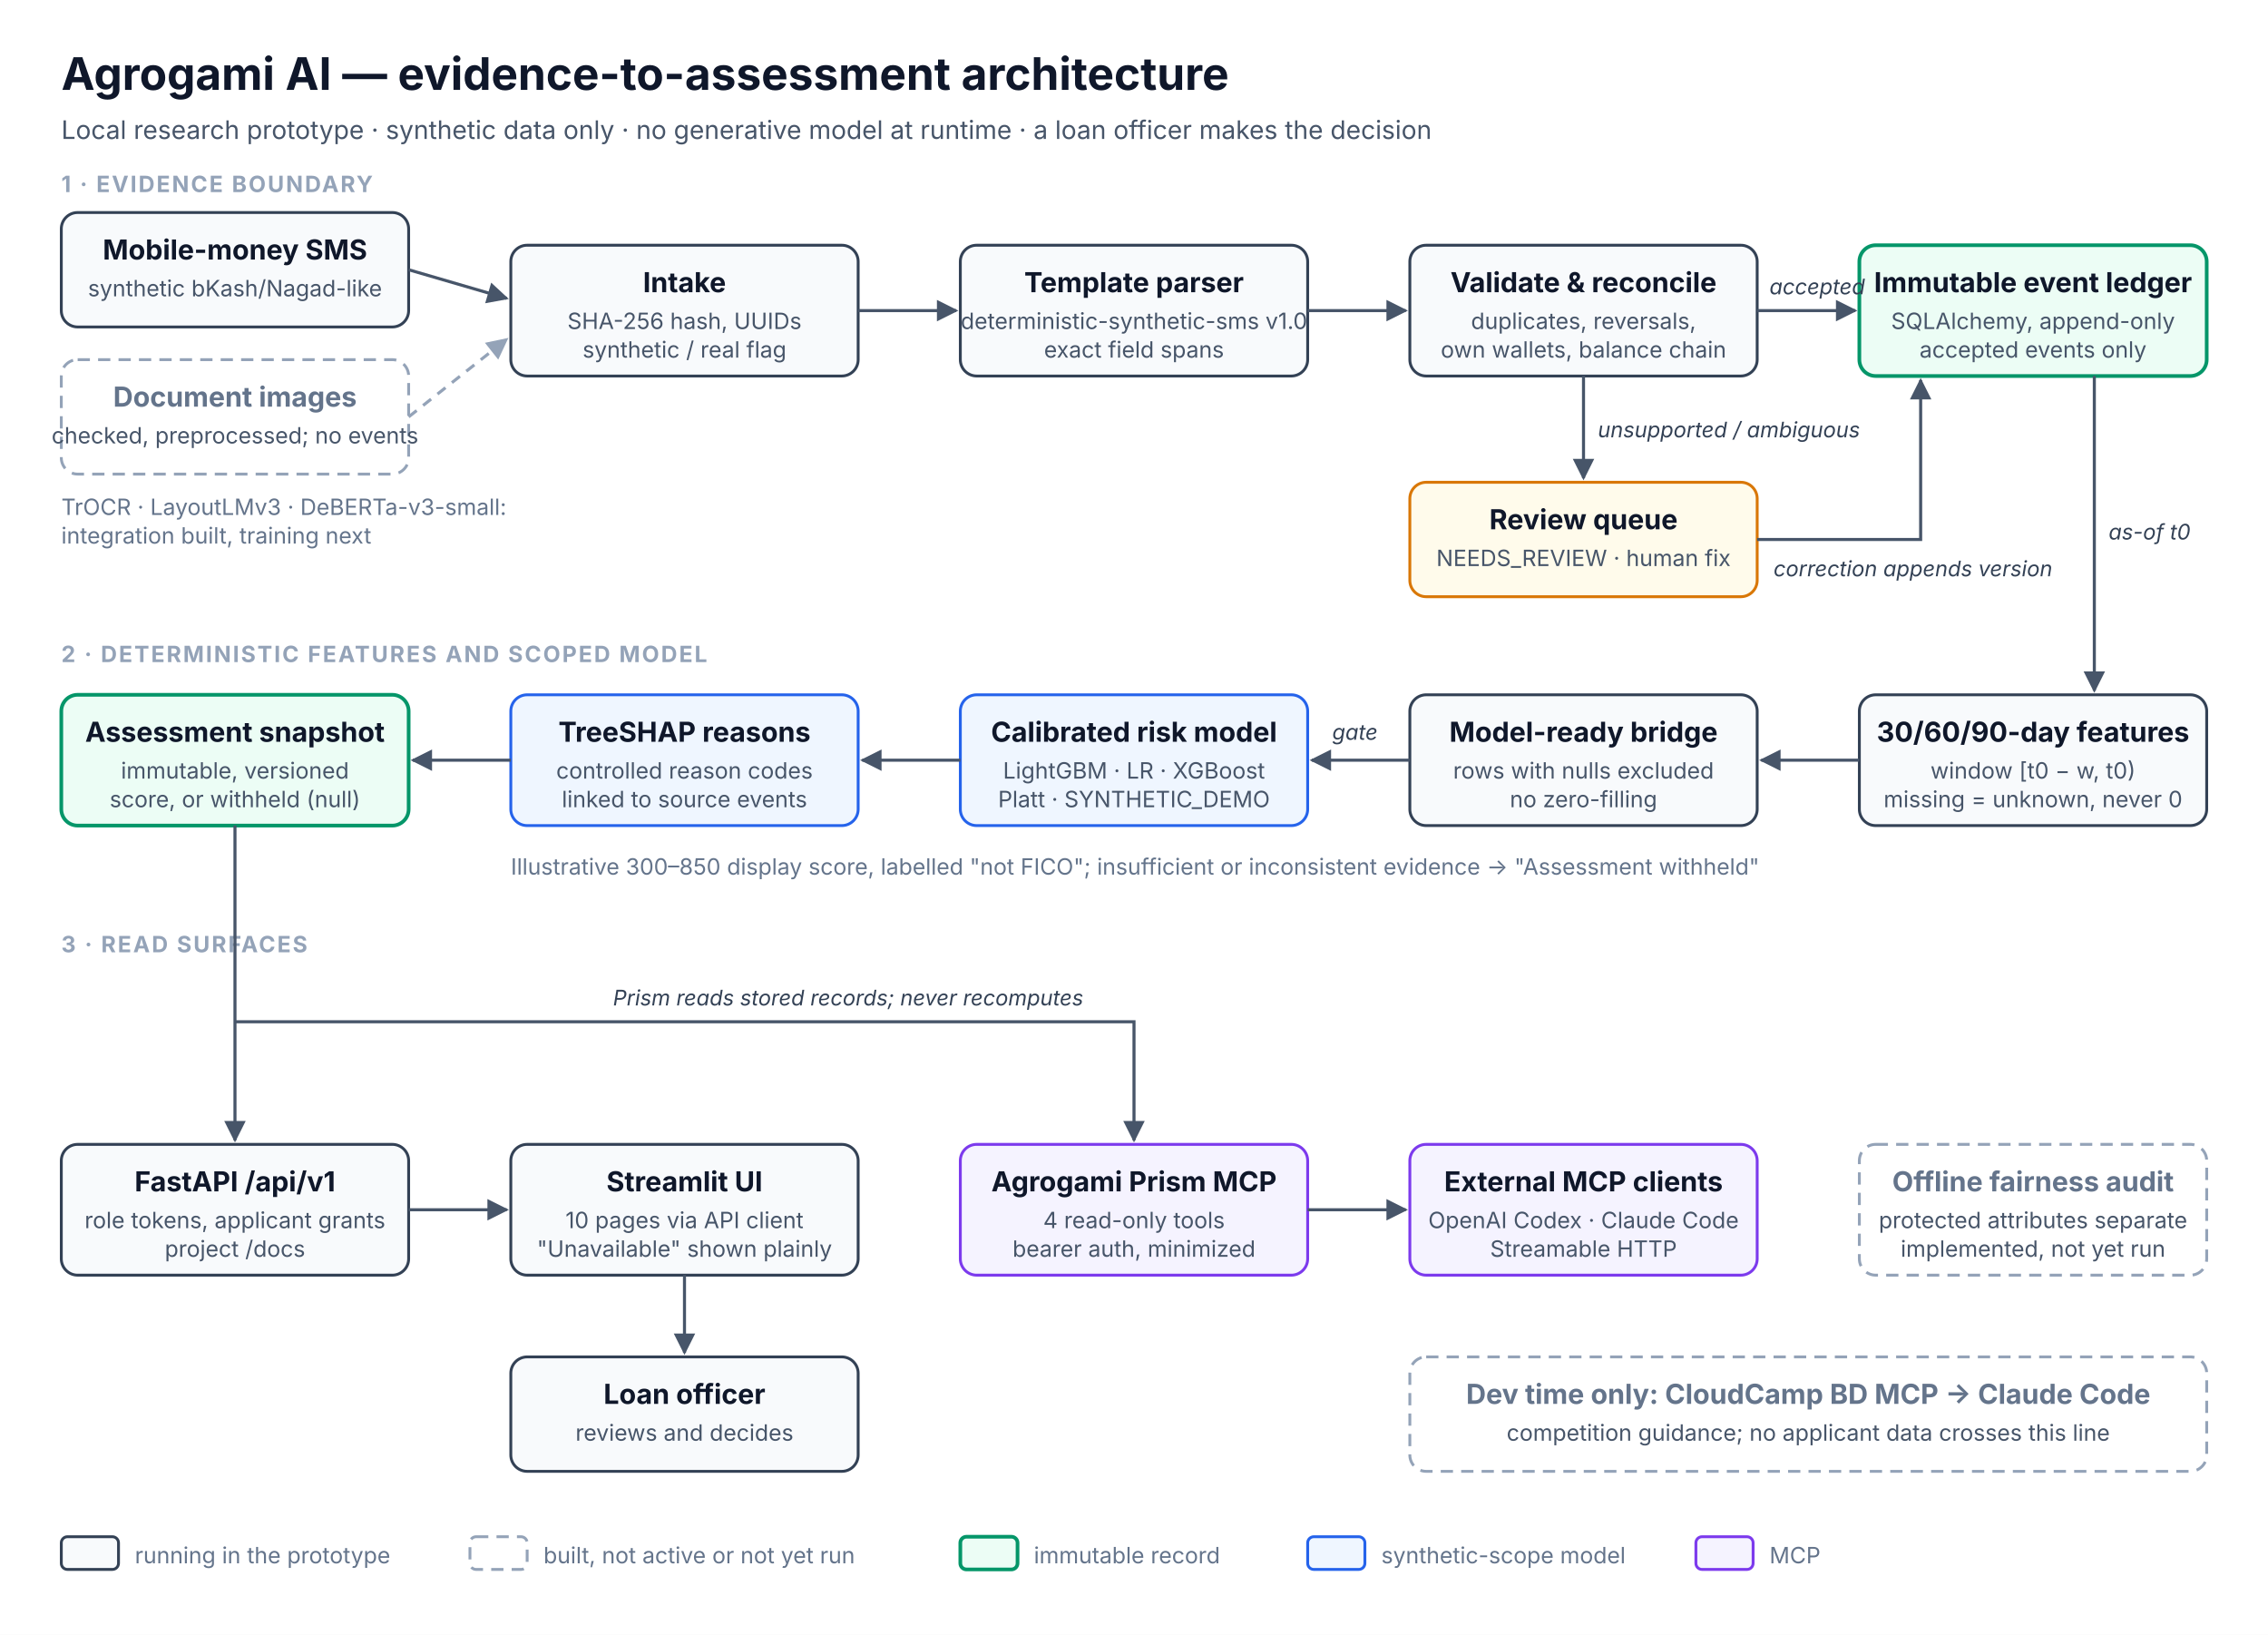
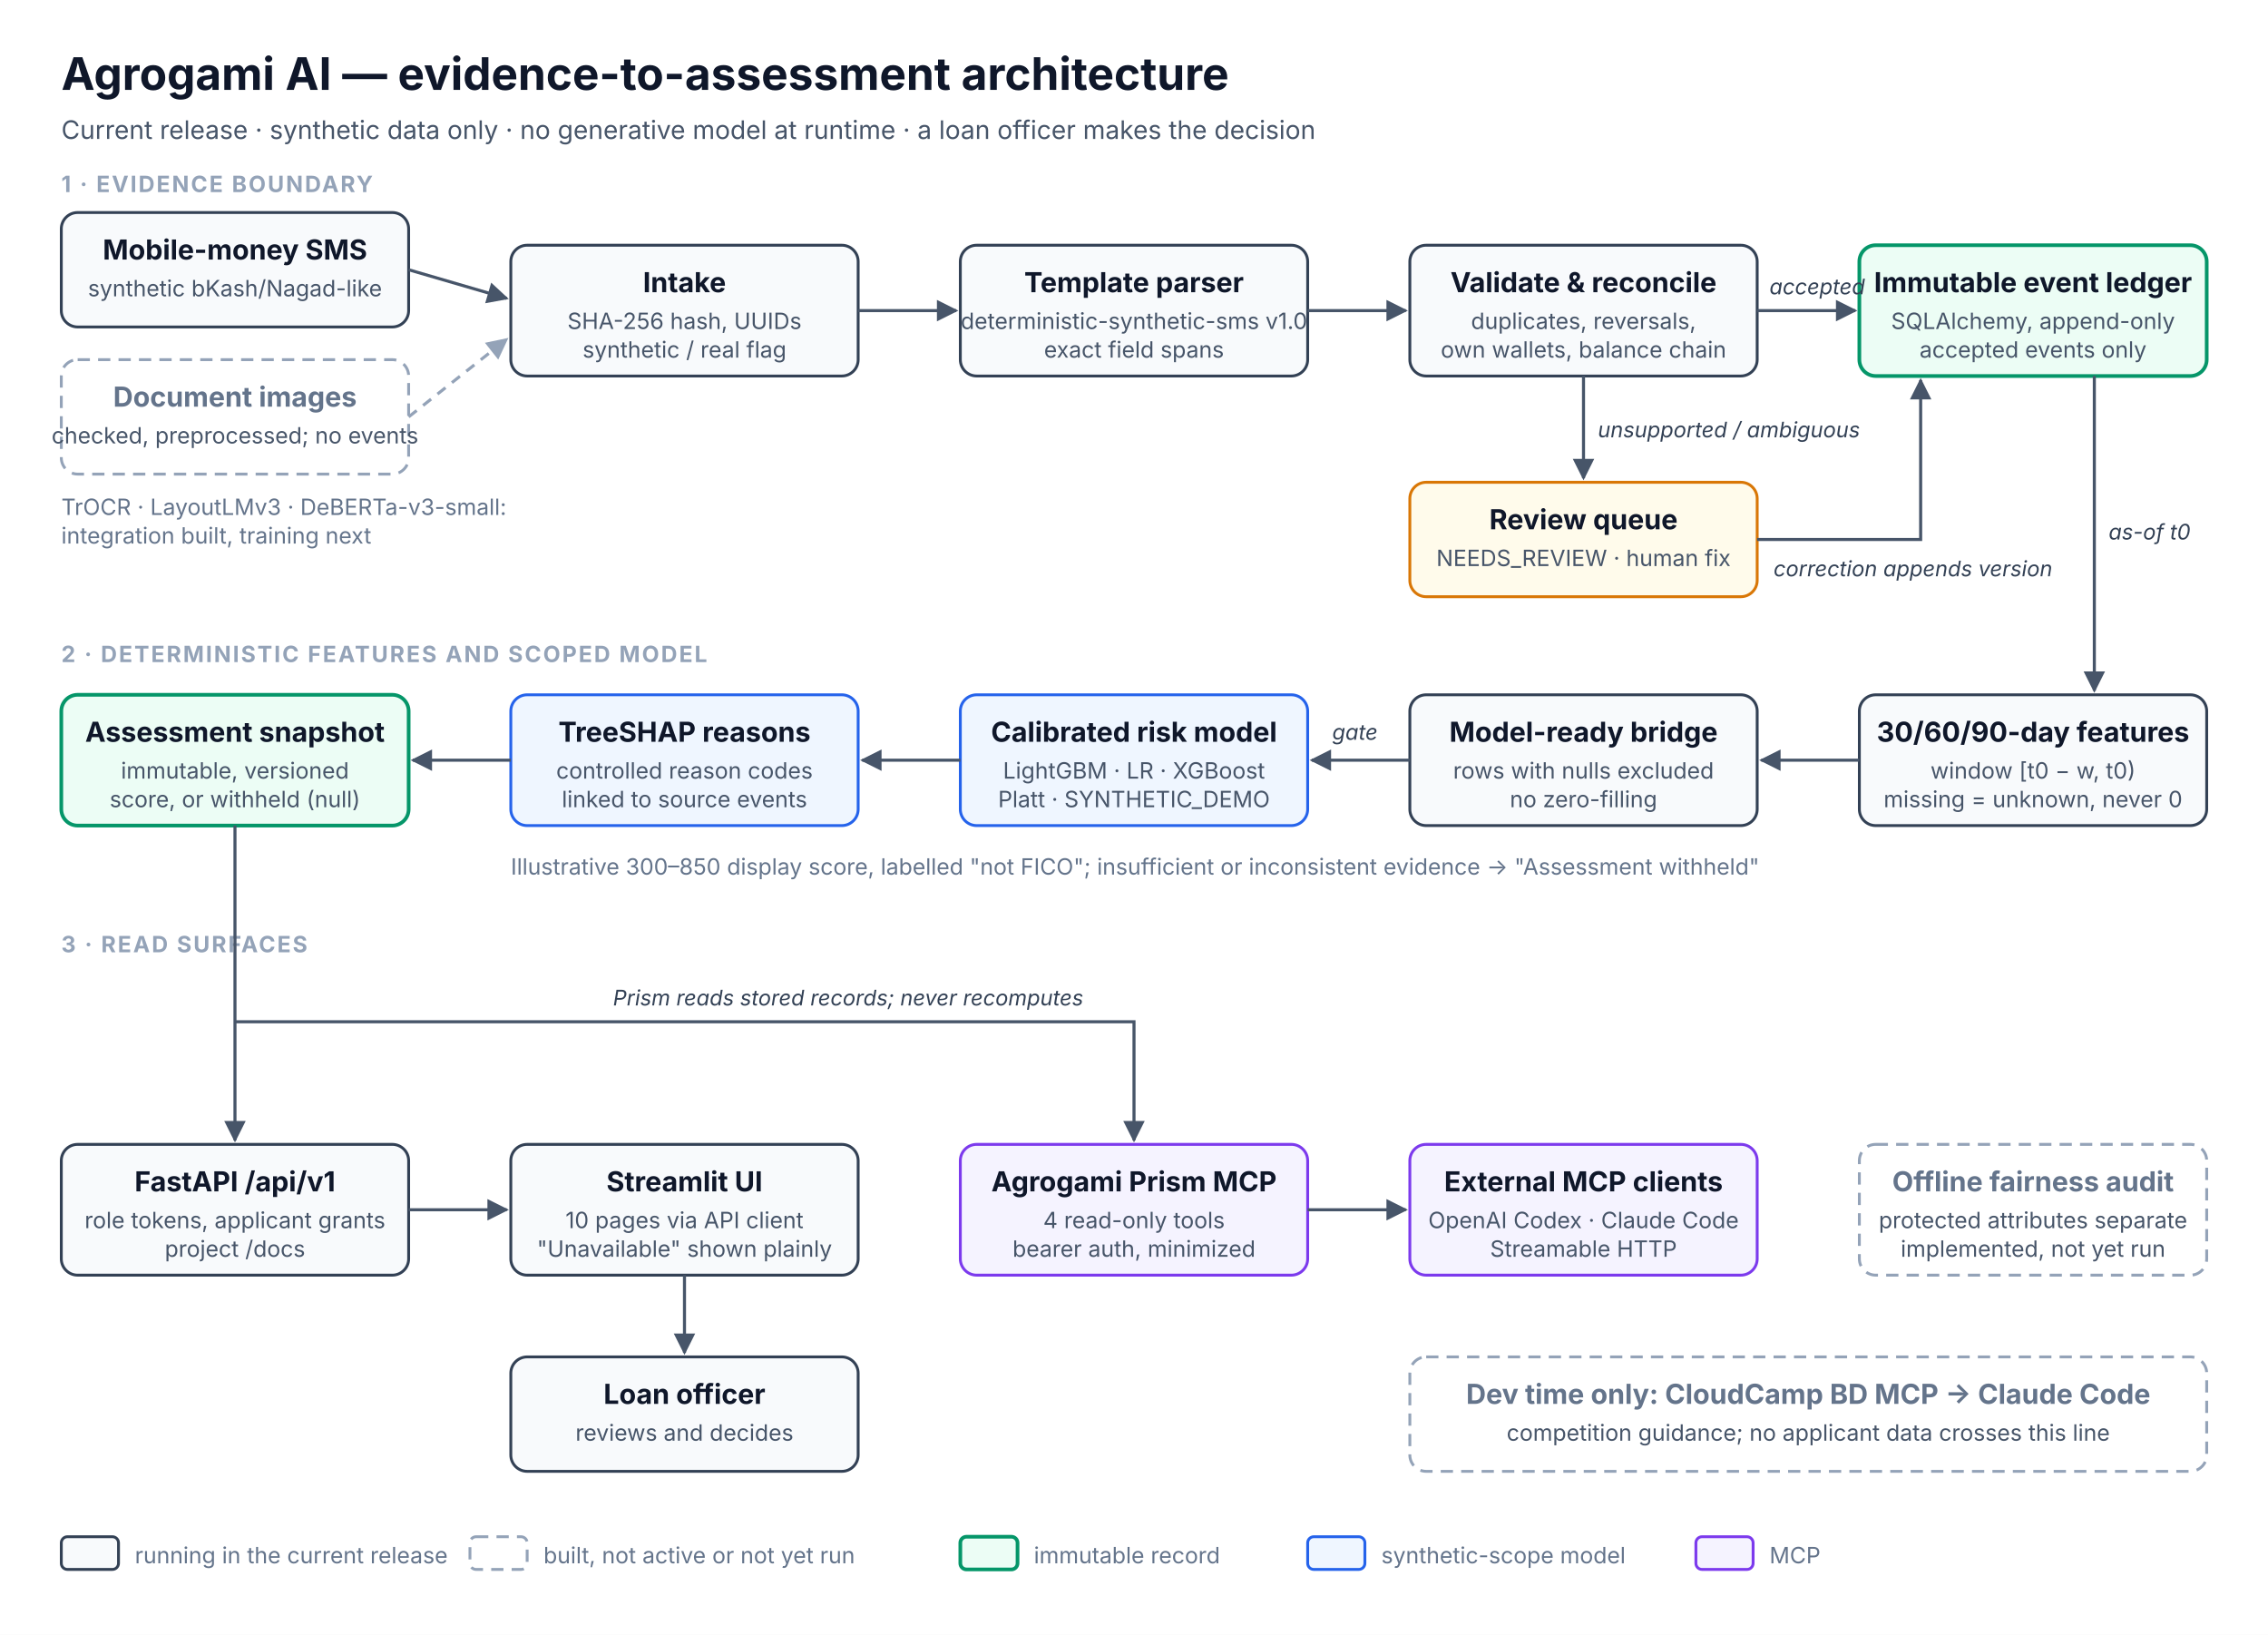
<svg xmlns="http://www.w3.org/2000/svg" viewBox="0 0 1110 800" width="1110" height="800" font-family="Inter, Segoe UI, Helvetica, Arial, sans-serif" role="img" aria-labelledby="t d">
  <defs>
    <marker id="a" viewBox="0 0 10 10" refX="9" refY="5" markerWidth="7" markerHeight="7" orient="auto-start-reverse">
      <path d="M0,0 L10,5 L0,10 z" fill="#475569" />
    </marker>
    <marker id="ag" viewBox="0 0 10 10" refX="9" refY="5" markerWidth="7" markerHeight="7" orient="auto-start-reverse">
      <path d="M0,0 L10,5 L0,10 z" fill="#94a3b8" />
    </marker>
    <style>
      .box{fill:#f8fafc;stroke:#334155;stroke-width:1.4}
      .ev{fill:#ecfdf5;stroke:#059669;stroke-width:1.8}
      .ml{fill:#eff6ff;stroke:#2563eb;stroke-width:1.4}
      .mcp{fill:#f5f3ff;stroke:#7c3aed;stroke-width:1.4}
      .rv{fill:#fffbeb;stroke:#d97706;stroke-width:1.4}
      .off{fill:#ffffff;stroke:#94a3b8;stroke-width:1.4;stroke-dasharray:6 4}
      .h{font-size:13.5px;font-weight:700;fill:#0f172a;text-anchor:middle}
      .s{font-size:11px;fill:#475569;text-anchor:middle}
      .hg{font-size:13.5px;font-weight:700;fill:#64748b;text-anchor:middle}
      .n{font-size:11px;fill:#64748b}
      .lbl{font-size:10.5px;fill:#334155;font-style:italic}
      .ln{stroke:#475569;stroke-width:1.5;fill:none;marker-end:url(#a)}
      .lg{stroke:#94a3b8;stroke-width:1.5;fill:none;stroke-dasharray:5 4;marker-end:url(#ag)}
      .lane{font-size:11px;font-weight:700;fill:#94a3b8;letter-spacing:.08em}
    </style>
  </defs>
  <rect width="1110" height="800" fill="#ffffff" />
  <text x="30" y="44" font-size="22" font-weight="700" fill="#0f172a">Agrogami AI — evidence-to-assessment architecture</text>
-   <text x="30" y="68" font-size="12.5" fill="#475569">Local research prototype · synthetic data only · no generative model at runtime · a loan officer makes the decision</text>
+   <text x="30" y="68" font-size="12.5" fill="#475569">Current release · synthetic data only · no generative model at runtime · a loan officer makes the decision</text>
  <text x="30" y="94" class="lane">1 · EVIDENCE BOUNDARY</text>
  <rect class="box" x="30" y="104" width="170" height="56" rx="8" />
  <text class="h" x="115" y="127">Mobile-money SMS</text>
  <text class="s" x="115" y="145">synthetic bKash/Nagad-like</text>
  <rect class="off" x="30" y="176" width="170" height="56" rx="8" />
  <text class="hg" x="115" y="199">Document images</text>
  <text class="s" x="115" y="217">checked, preprocessed; no events</text>
  <text class="n" x="30" y="252">TrOCR · LayoutLMv3 · DeBERTa-v3-small:</text>
  <text class="n" x="30" y="266">integration built, training next</text>
  <rect class="box" x="250" y="120" width="170" height="64" rx="8" />
  <text class="h" x="335" y="143">Intake</text>
  <text class="s" x="335" y="161">SHA-256 hash, UUIDs</text>
  <text class="s" x="335" y="175">synthetic / real flag</text>
  <rect class="box" x="470" y="120" width="170" height="64" rx="8" />
  <text class="h" x="555" y="143">Template parser</text>
  <text class="s" x="555" y="161">deterministic-synthetic-sms v1.0</text>
  <text class="s" x="555" y="175">exact field spans</text>
  <rect class="box" x="690" y="120" width="170" height="64" rx="8" />
  <text class="h" x="775" y="143">Validate &amp; reconcile</text>
  <text class="s" x="775" y="161">duplicates, reversals,</text>
  <text class="s" x="775" y="175">own wallets, balance chain</text>
  <rect class="ev" x="910" y="120" width="170" height="64" rx="8" />
  <text class="h" x="995" y="143">Immutable event ledger</text>
  <text class="s" x="995" y="161">SQLAlchemy, append-only</text>
  <text class="s" x="995" y="175">accepted events only</text>
  <rect class="rv" x="690" y="236" width="170" height="56" rx="8" />
  <text class="h" x="775" y="259">Review queue</text>
  <text class="s" x="775" y="277">NEEDS_REVIEW · human fix</text>
  <path class="ln" d="M200,132 L248,146" />
  <path class="lg" d="M200,204 L248,166" />
  <path class="ln" d="M420,152 L468,152" />
  <path class="ln" d="M640,152 L688,152" />
  <path class="ln" d="M860,152 L908,152" />
  <text class="lbl" x="866" y="144">accepted</text>
  <path class="ln" d="M775,184 L775,234" />
  <text class="lbl" x="782" y="214">unsupported / ambiguous</text>
  <path class="ln" d="M860,264 L940,264 L940,186" />
  <text class="lbl" x="868" y="282">correction appends version</text>
  <text x="30" y="324" class="lane">2 · DETERMINISTIC FEATURES AND SCOPED MODEL</text>
  <rect class="box" x="910" y="340" width="170" height="64" rx="8" />
  <text class="h" x="995" y="363">30/60/90-day features</text>
  <text class="s" x="995" y="381">window [t0 − w, t0)</text>
  <text class="s" x="995" y="395">missing = unknown, never 0</text>
  <rect class="box" x="690" y="340" width="170" height="64" rx="8" />
  <text class="h" x="775" y="363">Model-ready bridge</text>
  <text class="s" x="775" y="381">rows with nulls excluded</text>
  <text class="s" x="775" y="395">no zero-filling</text>
  <rect class="ml" x="470" y="340" width="170" height="64" rx="8" />
  <text class="h" x="555" y="363">Calibrated risk model</text>
  <text class="s" x="555" y="381">LightGBM · LR · XGBoost</text>
  <text class="s" x="555" y="395">Platt · SYNTHETIC_DEMO</text>
  <rect class="ml" x="250" y="340" width="170" height="64" rx="8" />
  <text class="h" x="335" y="363">TreeSHAP reasons</text>
  <text class="s" x="335" y="381">controlled reason codes</text>
  <text class="s" x="335" y="395">linked to source events</text>
  <rect class="ev" x="30" y="340" width="170" height="64" rx="8" />
  <text class="h" x="115" y="363">Assessment snapshot</text>
  <text class="s" x="115" y="381">immutable, versioned</text>
  <text class="s" x="115" y="395">score, or withheld (null)</text>
  <path class="ln" d="M1025,184 L1025,338" />
  <text class="lbl" x="1032" y="264">as-of t0</text>
  <path class="ln" d="M910,372 L862,372" />
  <path class="ln" d="M690,372 L642,372" />
  <text class="lbl" x="652" y="362">gate</text>
  <path class="ln" d="M470,372 L422,372" />
  <path class="ln" d="M250,372 L202,372" />
  <text class="n" x="250" y="428">Illustrative 300–850 display score, labelled "not FICO"; insufficient or inconsistent evidence → "Assessment withheld"</text>
  <text x="30" y="466" class="lane">3 · READ SURFACES</text>
  <path class="ln" d="M115,404 L115,558" />
  <path class="ln" d="M115,500 L555,500 L555,558" />
  <text class="lbl" x="300" y="492">Prism reads stored records; never recomputes</text>
  <rect class="box" x="30" y="560" width="170" height="64" rx="8" />
  <text class="h" x="115" y="583">FastAPI /api/v1</text>
  <text class="s" x="115" y="601">role tokens, applicant grants</text>
  <text class="s" x="115" y="615">project /docs</text>
  <rect class="box" x="250" y="560" width="170" height="64" rx="8" />
  <text class="h" x="335" y="583">Streamlit UI</text>
  <text class="s" x="335" y="601">10 pages via API client</text>
  <text class="s" x="335" y="615">"Unavailable" shown plainly</text>
  <rect class="mcp" x="470" y="560" width="170" height="64" rx="8" />
  <text class="h" x="555" y="583">Agrogami Prism MCP</text>
  <text class="s" x="555" y="601">4 read-only tools</text>
  <text class="s" x="555" y="615">bearer auth, minimized</text>
  <rect class="mcp" x="690" y="560" width="170" height="64" rx="8" />
  <text class="h" x="775" y="583">External MCP clients</text>
  <text class="s" x="775" y="601">OpenAI Codex · Claude Code</text>
  <text class="s" x="775" y="615">Streamable HTTP</text>
  <rect class="off" x="910" y="560" width="170" height="64" rx="8" />
  <text class="hg" x="995" y="583">Offline fairness audit</text>
  <text class="s" x="995" y="601">protected attributes separate</text>
  <text class="s" x="995" y="615">implemented, not yet run</text>
  <rect class="box" x="250" y="664" width="170" height="56" rx="8" />
  <text class="h" x="335" y="687">Loan officer</text>
  <text class="s" x="335" y="705">reviews and decides</text>
  <path class="ln" d="M200,592 L248,592" />
  <path class="ln" d="M640,592 L688,592" />
  <path class="ln" d="M335,624 L335,662" />
  <rect class="off" x="690" y="664" width="390" height="56" rx="8" />
  <text class="hg" x="885" y="687">Dev time only: CloudCamp BD MCP → Claude Code</text>
  <text class="s" x="885" y="705">competition guidance; no applicant data crosses this line</text>
  <rect class="box" x="30" y="752" width="28" height="16" rx="3" />
-   <text class="n" x="66" y="765">running in the prototype</text>
+   <text class="n" x="66" y="765">running in the current release</text>
  <rect class="off" x="230" y="752" width="28" height="16" rx="3" />
  <text class="n" x="266" y="765">built, not active or not yet run</text>
  <rect class="ev" x="470" y="752" width="28" height="16" rx="3" />
  <text class="n" x="506" y="765">immutable record</text>
  <rect class="ml" x="640" y="752" width="28" height="16" rx="3" />
  <text class="n" x="676" y="765">synthetic-scope model</text>
  <rect class="mcp" x="830" y="752" width="28" height="16" rx="3" />
  <text class="n" x="866" y="765">MCP</text>
</svg>
